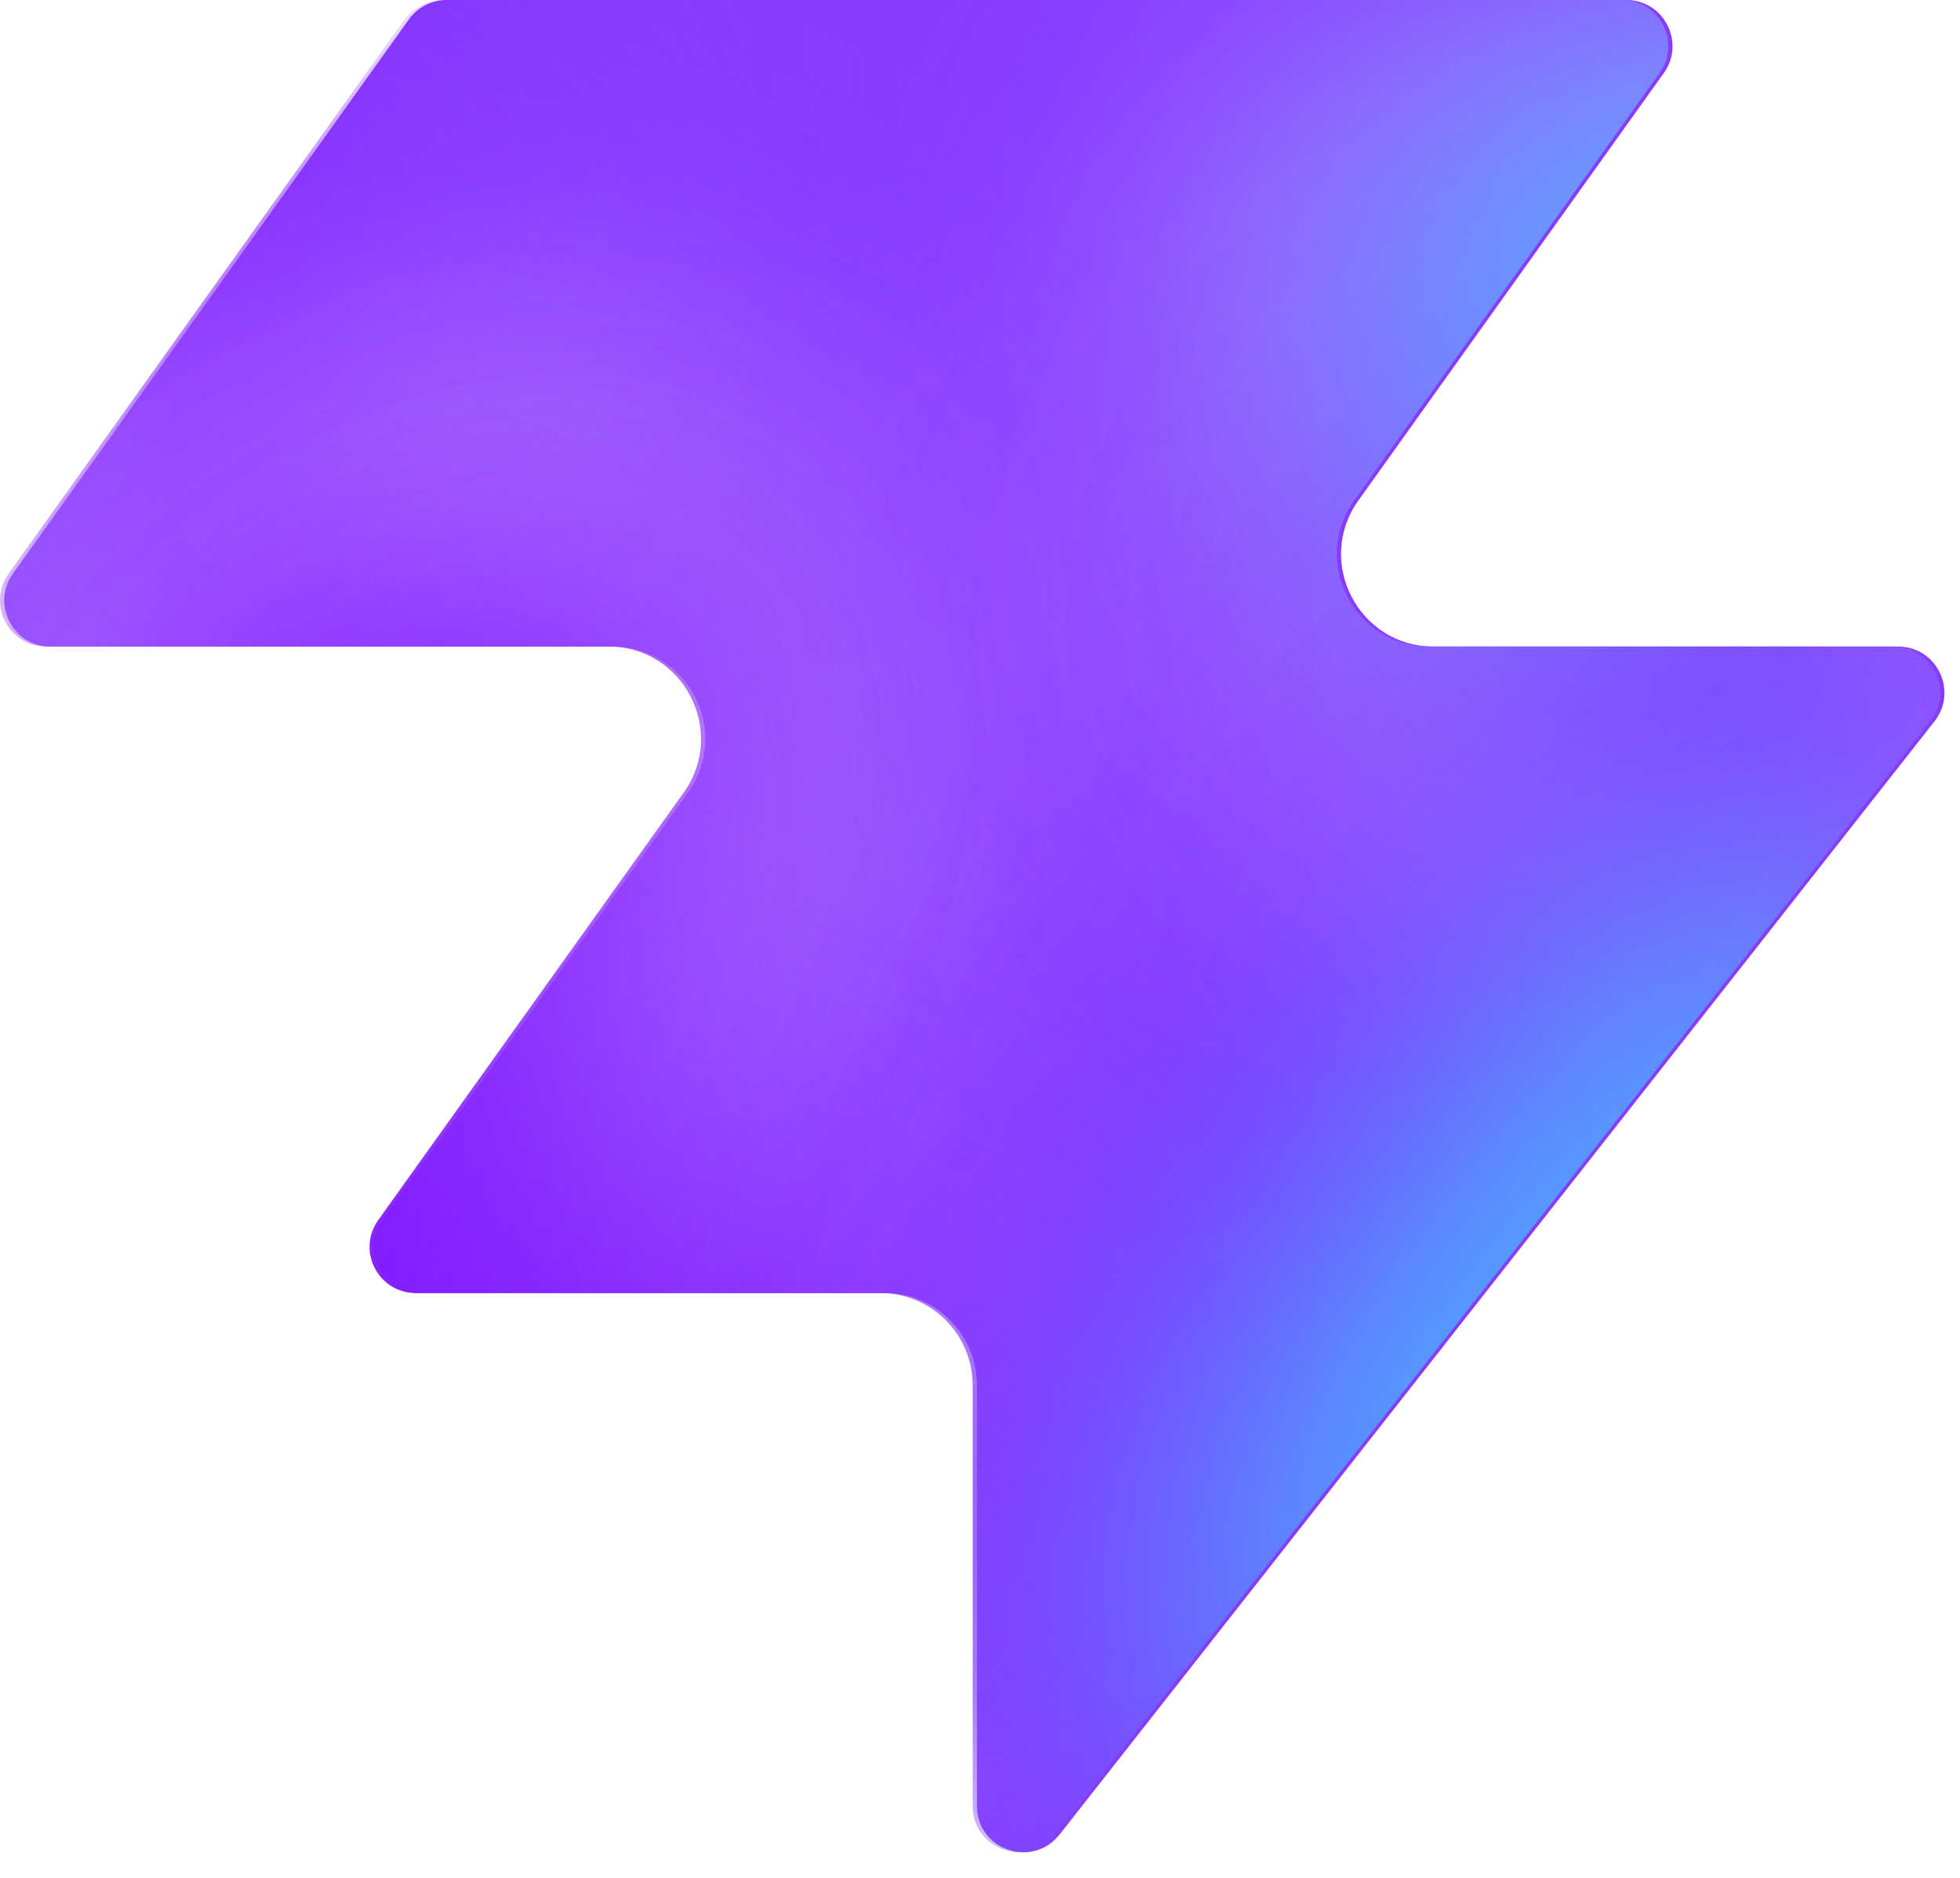
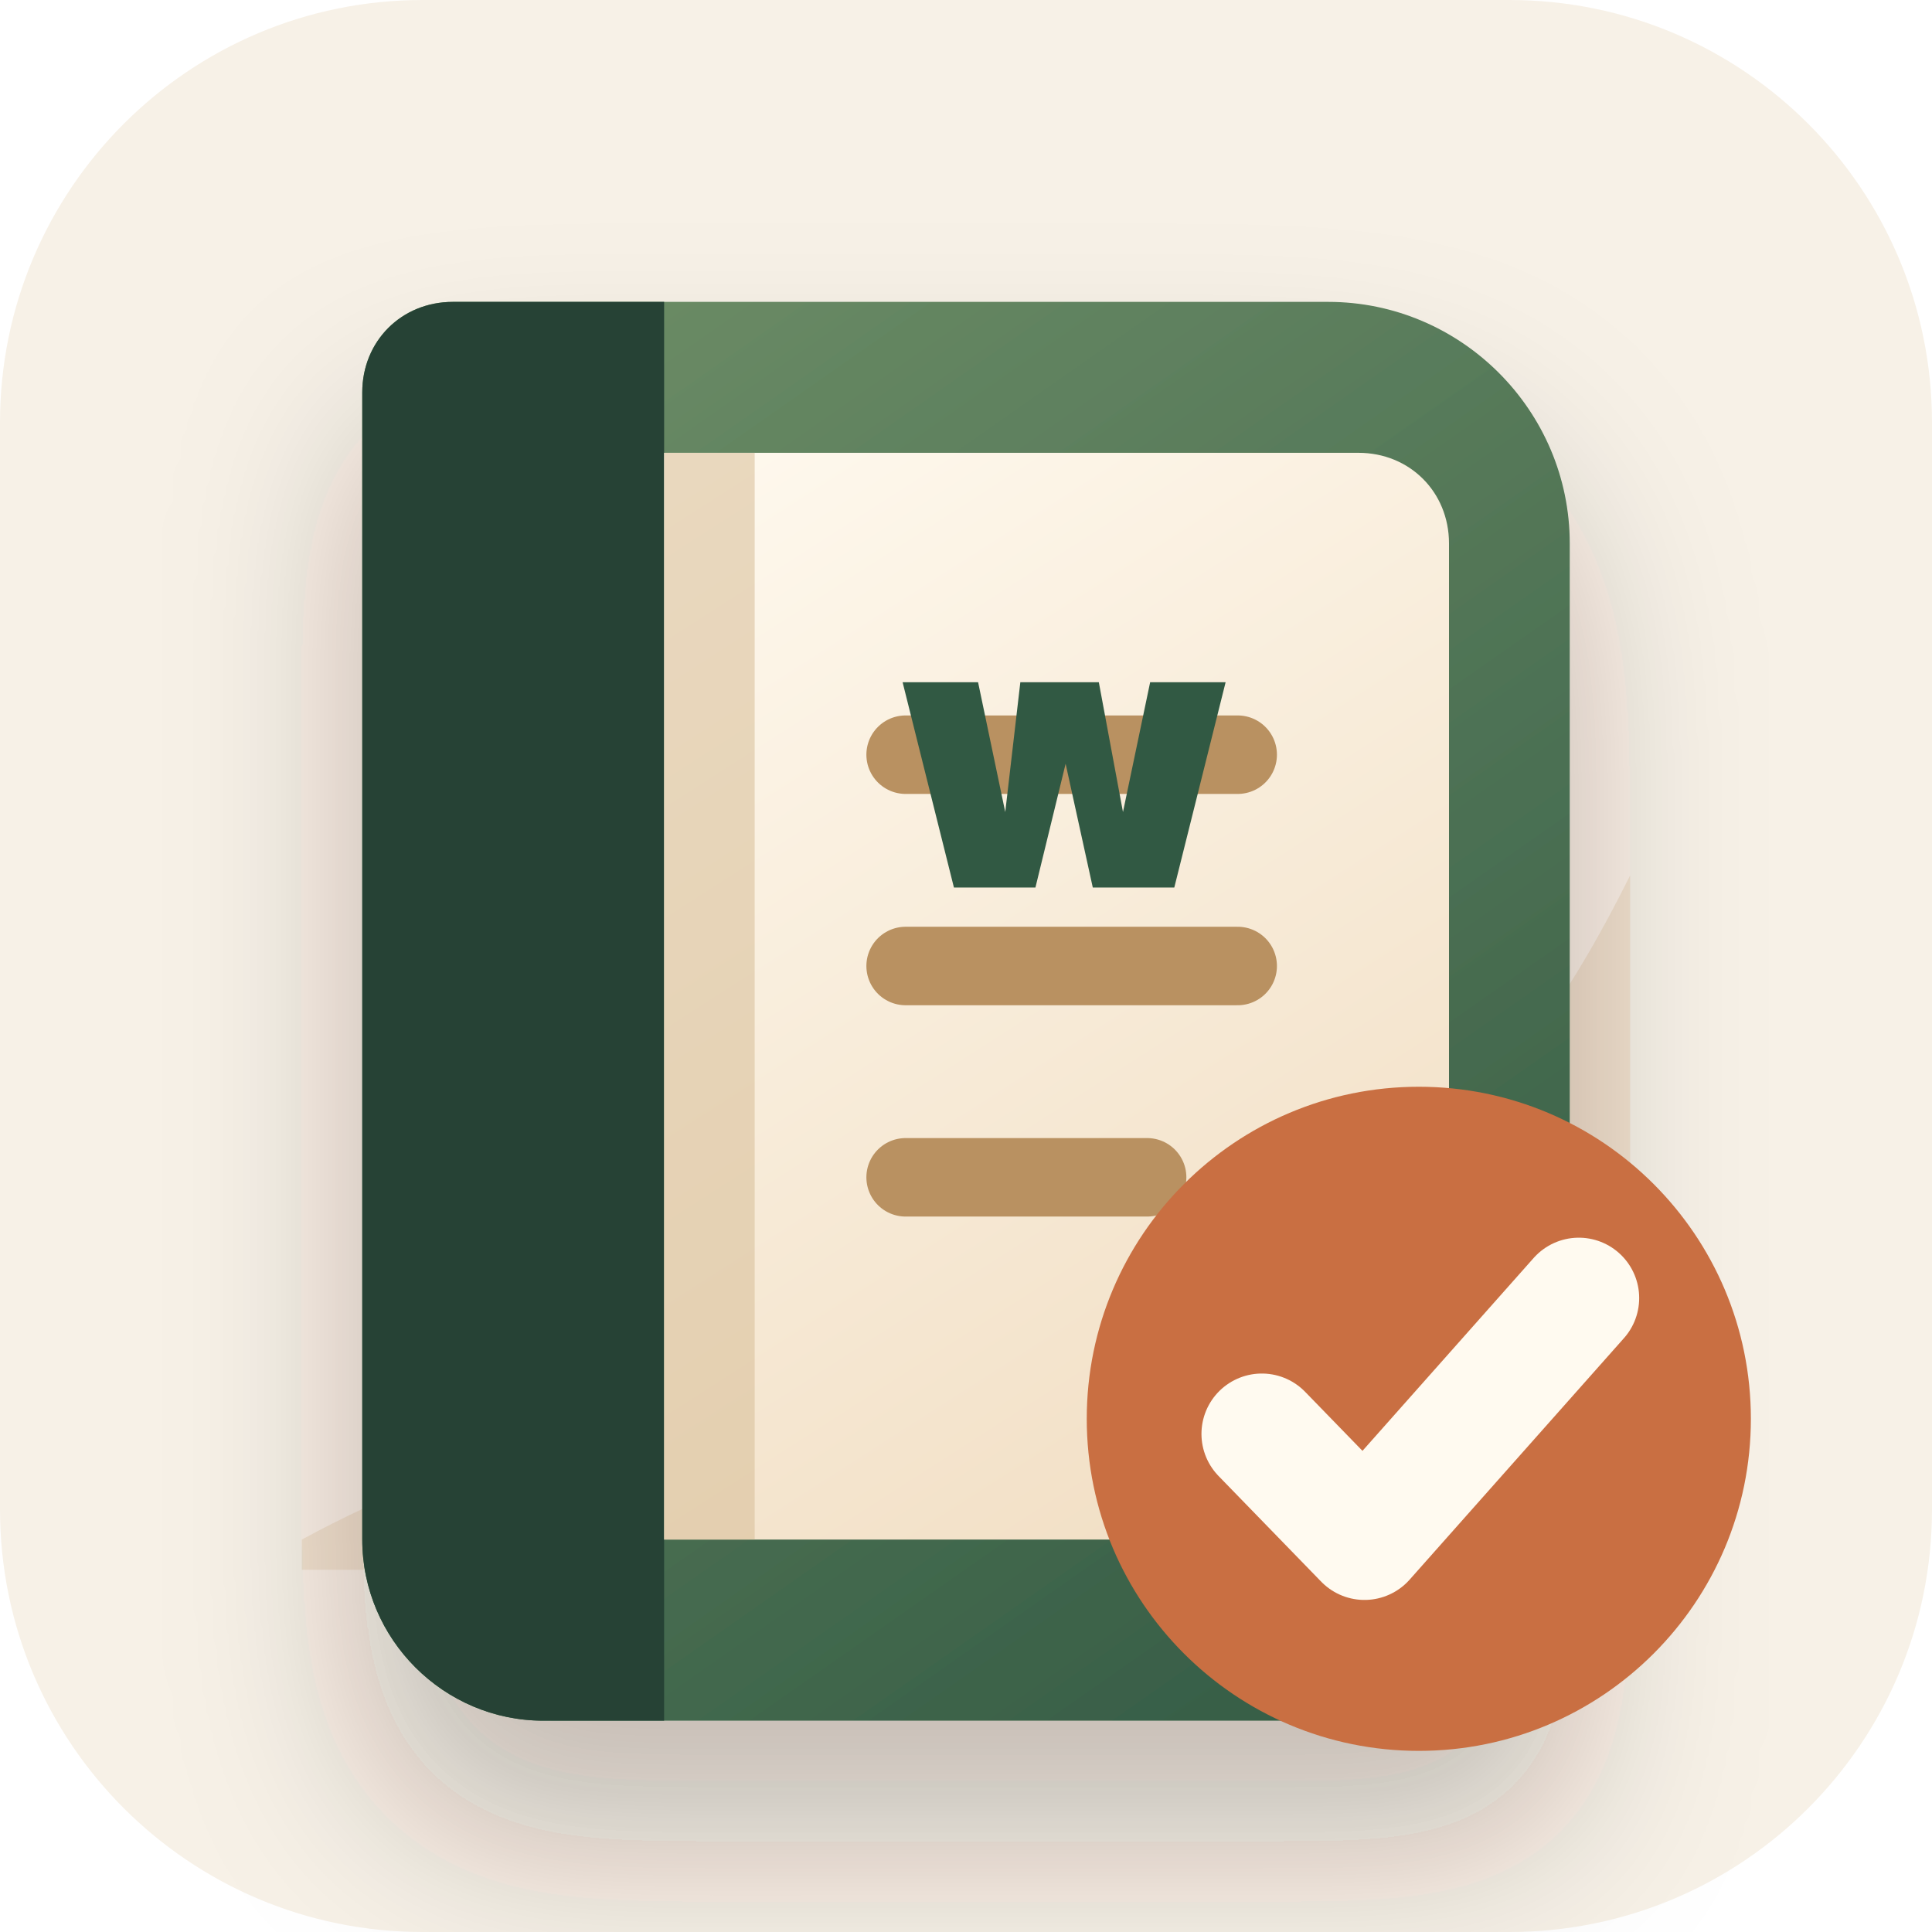
- <svg xmlns="http://www.w3.org/2000/svg" width="48" height="46" fill="none" viewBox="0 0 48 46">
-   <path fill="#863bff" d="M25.946 44.938c-.664.845-2.021.375-2.021-.698V33.937a2.26 2.26 0 0 0-2.262-2.262H10.287c-.92 0-1.456-1.04-.92-1.788l7.48-10.471c1.07-1.497 0-3.578-1.842-3.578H1.237c-.92 0-1.456-1.04-.92-1.788L10.013.474c.214-.297.556-.474.92-.474h28.894c.92 0 1.456 1.04.92 1.788l-7.48 10.471c-1.07 1.498 0 3.579 1.842 3.579h11.377c.943 0 1.473 1.088.89 1.83L25.947 44.94z" style="fill:#863bff;fill:color(display-p3 .525 .23 1);fill-opacity:1" />
-   <mask id="a" width="48" height="46" x="0" y="0" maskUnits="userSpaceOnUse" style="mask-type:alpha">
-     <path fill="#000" d="M25.842 44.938c-.664.844-2.021.375-2.021-.698V33.937a2.26 2.26 0 0 0-2.262-2.262H10.183c-.92 0-1.456-1.04-.92-1.788l7.48-10.471c1.07-1.498 0-3.579-1.842-3.579H1.133c-.92 0-1.456-1.04-.92-1.787L9.91.473c.214-.297.556-.474.92-.474h28.894c.92 0 1.456 1.04.92 1.788l-7.48 10.471c-1.07 1.498 0 3.578 1.842 3.578h11.377c.943 0 1.473 1.088.89 1.832L25.843 44.94z" style="fill:#000;fill-opacity:1" />
-   </mask>
-   <g mask="url(#a)">
-     <g filter="url(#b)">
-       <ellipse cx="5.508" cy="14.704" fill="#ede6ff" rx="5.508" ry="14.704" style="fill:#ede6ff;fill:color(display-p3 .927 .903 1);fill-opacity:1" transform="matrix(.00324 1 1 -.00324 -4.47 31.516)" />
-     </g>
-     <g filter="url(#c)">
-       <ellipse cx="10.399" cy="29.851" fill="#ede6ff" rx="10.399" ry="29.851" style="fill:#ede6ff;fill:color(display-p3 .927 .903 1);fill-opacity:1" transform="matrix(.00324 1 1 -.00324 -39.328 7.883)" />
-     </g>
-     <g filter="url(#d)">
-       <ellipse cx="5.508" cy="30.487" fill="#7e14ff" rx="5.508" ry="30.487" style="fill:#7e14ff;fill:color(display-p3 .492 .077 1);fill-opacity:1" transform="rotate(89.814 -25.913 -14.639)scale(1 -1)" />
-     </g>
-     <g filter="url(#e)">
-       <ellipse cx="5.508" cy="30.599" fill="#7e14ff" rx="5.508" ry="30.599" style="fill:#7e14ff;fill:color(display-p3 .492 .077 1);fill-opacity:1" transform="rotate(89.814 -32.644 -3.334)scale(1 -1)" />
-     </g>
-     <g filter="url(#f)">
-       <ellipse cx="5.508" cy="30.599" fill="#7e14ff" rx="5.508" ry="30.599" style="fill:#7e14ff;fill:color(display-p3 .492 .077 1);fill-opacity:1" transform="matrix(.00324 1 1 -.00324 -34.34 30.47)" />
-     </g>
-     <g filter="url(#g)">
-       <ellipse cx="14.072" cy="22.078" fill="#ede6ff" rx="14.072" ry="22.078" style="fill:#ede6ff;fill:color(display-p3 .927 .903 1);fill-opacity:1" transform="rotate(93.35 24.506 48.493)scale(-1 1)" />
-     </g>
-     <g filter="url(#h)">
-       <ellipse cx="3.47" cy="21.501" fill="#7e14ff" rx="3.47" ry="21.501" style="fill:#7e14ff;fill:color(display-p3 .492 .077 1);fill-opacity:1" transform="rotate(89.009 28.708 47.59)scale(-1 1)" />
-     </g>
-     <g filter="url(#i)">
-       <ellipse cx="3.47" cy="21.501" fill="#7e14ff" rx="3.47" ry="21.501" style="fill:#7e14ff;fill:color(display-p3 .492 .077 1);fill-opacity:1" transform="rotate(89.009 28.708 47.59)scale(-1 1)" />
-     </g>
-     <g filter="url(#j)">
-       <ellipse cx=".387" cy="8.972" fill="#7e14ff" rx="4.407" ry="29.108" style="fill:#7e14ff;fill:color(display-p3 .492 .077 1);fill-opacity:1" transform="rotate(39.51 .387 8.972)" />
-     </g>
-     <g filter="url(#k)">
-       <ellipse cx="47.523" cy="-6.092" fill="#7e14ff" rx="4.407" ry="29.108" style="fill:#7e14ff;fill:color(display-p3 .492 .077 1);fill-opacity:1" transform="rotate(37.892 47.523 -6.092)" />
-     </g>
-     <g filter="url(#l)">
-       <ellipse cx="41.412" cy="6.333" fill="#47bfff" rx="5.971" ry="9.665" style="fill:#47bfff;fill:color(display-p3 .28 .748 1);fill-opacity:1" transform="rotate(37.892 41.412 6.333)" />
-     </g>
-     <g filter="url(#m)">
-       <ellipse cx="-1.879" cy="38.332" fill="#7e14ff" rx="4.407" ry="29.108" style="fill:#7e14ff;fill:color(display-p3 .492 .077 1);fill-opacity:1" transform="rotate(37.892 -1.88 38.332)" />
-     </g>
-     <g filter="url(#n)">
-       <ellipse cx="-1.879" cy="38.332" fill="#7e14ff" rx="4.407" ry="29.108" style="fill:#7e14ff;fill:color(display-p3 .492 .077 1);fill-opacity:1" transform="rotate(37.892 -1.88 38.332)" />
-     </g>
-     <g filter="url(#o)">
-       <ellipse cx="35.651" cy="29.907" fill="#7e14ff" rx="4.407" ry="29.108" style="fill:#7e14ff;fill:color(display-p3 .492 .077 1);fill-opacity:1" transform="rotate(37.892 35.651 29.907)" />
-     </g>
-     <g filter="url(#p)">
-       <ellipse cx="38.418" cy="32.4" fill="#47bfff" rx="5.971" ry="15.297" style="fill:#47bfff;fill:color(display-p3 .28 .748 1);fill-opacity:1" transform="rotate(37.892 38.418 32.4)" />
-     </g>
-   </g>
+ <svg xmlns="http://www.w3.org/2000/svg" viewBox="0 0 64 64" role="img" aria-label="Household ledger icon">
  <defs>
-     <filter id="b" width="60.045" height="41.654" x="-19.77" y="16.149" color-interpolation-filters="sRGB" filterUnits="userSpaceOnUse">
-       <feFlood flood-opacity="0" result="BackgroundImageFix" />
-       <feBlend in="SourceGraphic" in2="BackgroundImageFix" result="shape" />
-       <feGaussianBlur result="effect1_foregroundBlur_2002_17158" stdDeviation="7.659" />
-     </filter>
-     <filter id="c" width="90.34" height="51.437" x="-54.613" y="-7.533" color-interpolation-filters="sRGB" filterUnits="userSpaceOnUse">
-       <feFlood flood-opacity="0" result="BackgroundImageFix" />
-       <feBlend in="SourceGraphic" in2="BackgroundImageFix" result="shape" />
-       <feGaussianBlur result="effect1_foregroundBlur_2002_17158" stdDeviation="7.659" />
-     </filter>
-     <filter id="d" width="79.355" height="29.4" x="-49.64" y="2.03" color-interpolation-filters="sRGB" filterUnits="userSpaceOnUse">
-       <feFlood flood-opacity="0" result="BackgroundImageFix" />
-       <feBlend in="SourceGraphic" in2="BackgroundImageFix" result="shape" />
-       <feGaussianBlur result="effect1_foregroundBlur_2002_17158" stdDeviation="4.596" />
-     </filter>
-     <filter id="e" width="79.579" height="29.4" x="-45.045" y="20.029" color-interpolation-filters="sRGB" filterUnits="userSpaceOnUse">
-       <feFlood flood-opacity="0" result="BackgroundImageFix" />
-       <feBlend in="SourceGraphic" in2="BackgroundImageFix" result="shape" />
-       <feGaussianBlur result="effect1_foregroundBlur_2002_17158" stdDeviation="4.596" />
-     </filter>
-     <filter id="f" width="79.579" height="29.4" x="-43.513" y="21.178" color-interpolation-filters="sRGB" filterUnits="userSpaceOnUse">
-       <feFlood flood-opacity="0" result="BackgroundImageFix" />
-       <feBlend in="SourceGraphic" in2="BackgroundImageFix" result="shape" />
-       <feGaussianBlur result="effect1_foregroundBlur_2002_17158" stdDeviation="4.596" />
-     </filter>
-     <filter id="g" width="74.749" height="58.852" x="15.756" y="-17.901" color-interpolation-filters="sRGB" filterUnits="userSpaceOnUse">
-       <feFlood flood-opacity="0" result="BackgroundImageFix" />
-       <feBlend in="SourceGraphic" in2="BackgroundImageFix" result="shape" />
-       <feGaussianBlur result="effect1_foregroundBlur_2002_17158" stdDeviation="7.659" />
-     </filter>
-     <filter id="h" width="61.377" height="25.362" x="23.548" y="2.284" color-interpolation-filters="sRGB" filterUnits="userSpaceOnUse">
-       <feFlood flood-opacity="0" result="BackgroundImageFix" />
-       <feBlend in="SourceGraphic" in2="BackgroundImageFix" result="shape" />
-       <feGaussianBlur result="effect1_foregroundBlur_2002_17158" stdDeviation="4.596" />
-     </filter>
-     <filter id="i" width="61.377" height="25.362" x="23.548" y="2.284" color-interpolation-filters="sRGB" filterUnits="userSpaceOnUse">
-       <feFlood flood-opacity="0" result="BackgroundImageFix" />
-       <feBlend in="SourceGraphic" in2="BackgroundImageFix" result="shape" />
-       <feGaussianBlur result="effect1_foregroundBlur_2002_17158" stdDeviation="4.596" />
-     </filter>
-     <filter id="j" width="56.045" height="63.649" x="-27.636" y="-22.853" color-interpolation-filters="sRGB" filterUnits="userSpaceOnUse">
-       <feFlood flood-opacity="0" result="BackgroundImageFix" />
-       <feBlend in="SourceGraphic" in2="BackgroundImageFix" result="shape" />
-       <feGaussianBlur result="effect1_foregroundBlur_2002_17158" stdDeviation="4.596" />
-     </filter>
-     <filter id="k" width="54.814" height="64.646" x="20.116" y="-38.415" color-interpolation-filters="sRGB" filterUnits="userSpaceOnUse">
-       <feFlood flood-opacity="0" result="BackgroundImageFix" />
-       <feBlend in="SourceGraphic" in2="BackgroundImageFix" result="shape" />
-       <feGaussianBlur result="effect1_foregroundBlur_2002_17158" stdDeviation="4.596" />
-     </filter>
-     <filter id="l" width="33.541" height="35.313" x="24.641" y="-11.323" color-interpolation-filters="sRGB" filterUnits="userSpaceOnUse">
-       <feFlood flood-opacity="0" result="BackgroundImageFix" />
-       <feBlend in="SourceGraphic" in2="BackgroundImageFix" result="shape" />
-       <feGaussianBlur result="effect1_foregroundBlur_2002_17158" stdDeviation="4.596" />
-     </filter>
-     <filter id="m" width="54.814" height="64.646" x="-29.286" y="6.009" color-interpolation-filters="sRGB" filterUnits="userSpaceOnUse">
-       <feFlood flood-opacity="0" result="BackgroundImageFix" />
-       <feBlend in="SourceGraphic" in2="BackgroundImageFix" result="shape" />
-       <feGaussianBlur result="effect1_foregroundBlur_2002_17158" stdDeviation="4.596" />
-     </filter>
-     <filter id="n" width="54.814" height="64.646" x="-29.286" y="6.009" color-interpolation-filters="sRGB" filterUnits="userSpaceOnUse">
-       <feFlood flood-opacity="0" result="BackgroundImageFix" />
-       <feBlend in="SourceGraphic" in2="BackgroundImageFix" result="shape" />
-       <feGaussianBlur result="effect1_foregroundBlur_2002_17158" stdDeviation="4.596" />
-     </filter>
-     <filter id="o" width="54.814" height="64.646" x="8.244" y="-2.416" color-interpolation-filters="sRGB" filterUnits="userSpaceOnUse">
-       <feFlood flood-opacity="0" result="BackgroundImageFix" />
-       <feBlend in="SourceGraphic" in2="BackgroundImageFix" result="shape" />
-       <feGaussianBlur result="effect1_foregroundBlur_2002_17158" stdDeviation="4.596" />
-     </filter>
-     <filter id="p" width="39.409" height="43.623" x="18.713" y="10.588" color-interpolation-filters="sRGB" filterUnits="userSpaceOnUse">
-       <feFlood flood-opacity="0" result="BackgroundImageFix" />
-       <feBlend in="SourceGraphic" in2="BackgroundImageFix" result="shape" />
-       <feGaussianBlur result="effect1_foregroundBlur_2002_17158" stdDeviation="4.596" />
+     <linearGradient id="cover" x1="15" y1="8" x2="50" y2="58" gradientUnits="userSpaceOnUse">
+       <stop stop-color="#6f8f68" />
+       <stop offset="1" stop-color="#315943" />
+     </linearGradient>
+     <linearGradient id="paper" x1="22" y1="13" x2="47" y2="52" gradientUnits="userSpaceOnUse">
+       <stop stop-color="#fffaf0" />
+       <stop offset="1" stop-color="#f0dcc0" />
+     </linearGradient>
+     <filter id="shadow" x="-30%" y="-20%" width="160%" height="150%">
+       <feDropShadow dx="0" dy="4" stdDeviation="3" flood-color="#2f241b" flood-opacity=".25" />
    </filter>
  </defs>
+   <rect width="64" height="64" rx="14" fill="#f7f1e7" />
+   <path fill="#e7d5bb" d="M10 51c11-6 21-4 33-10 6-3 9-8 11-12v23H10z" opacity=".55" />
+   <g filter="url(#shadow)">
+     <path fill="url(#cover)" d="M15 10h29c4.4 0 8 3.6 8 8v35.5c0 1.9-1.6 3.5-3.5 3.5H18c-3.3 0-6-2.7-6-6V13c0-1.7 1.3-3 3-3z" />
+     <path fill="#254334" d="M15 10h7v47h-4c-3.3 0-6-2.7-6-6V13c0-1.7 1.3-3 3-3z" />
+     <path fill="url(#paper)" d="M22 15h23c1.7 0 3 1.3 3 3v30c0 1.7-1.3 3-3 3H22z" />
+     <path fill="#d7bd98" d="M22 15h3v36h-3z" opacity=".55" />
+   </g>
+   <path fill="none" stroke="#b99161" stroke-linecap="round" stroke-width="2.6" d="M30 25h11M30 32h11M30 39h8" />
+   <path fill="#315943" d="M33.8 22.6h2.6l.8 4.3.9-4.3h2.5l-1.7 6.8h-2.7l-.9-4.1-1 4.1h-2.7l-1.7-6.8h2.5l.9 4.3z" />
+   <circle cx="47" cy="47" r="11" fill="#c96f42" />
+   <path fill="none" stroke="#fffaf0" stroke-linecap="round" stroke-linejoin="round" stroke-width="4" d="m41.8 47.5 3.4 3.5 7.1-8" />
</svg>
